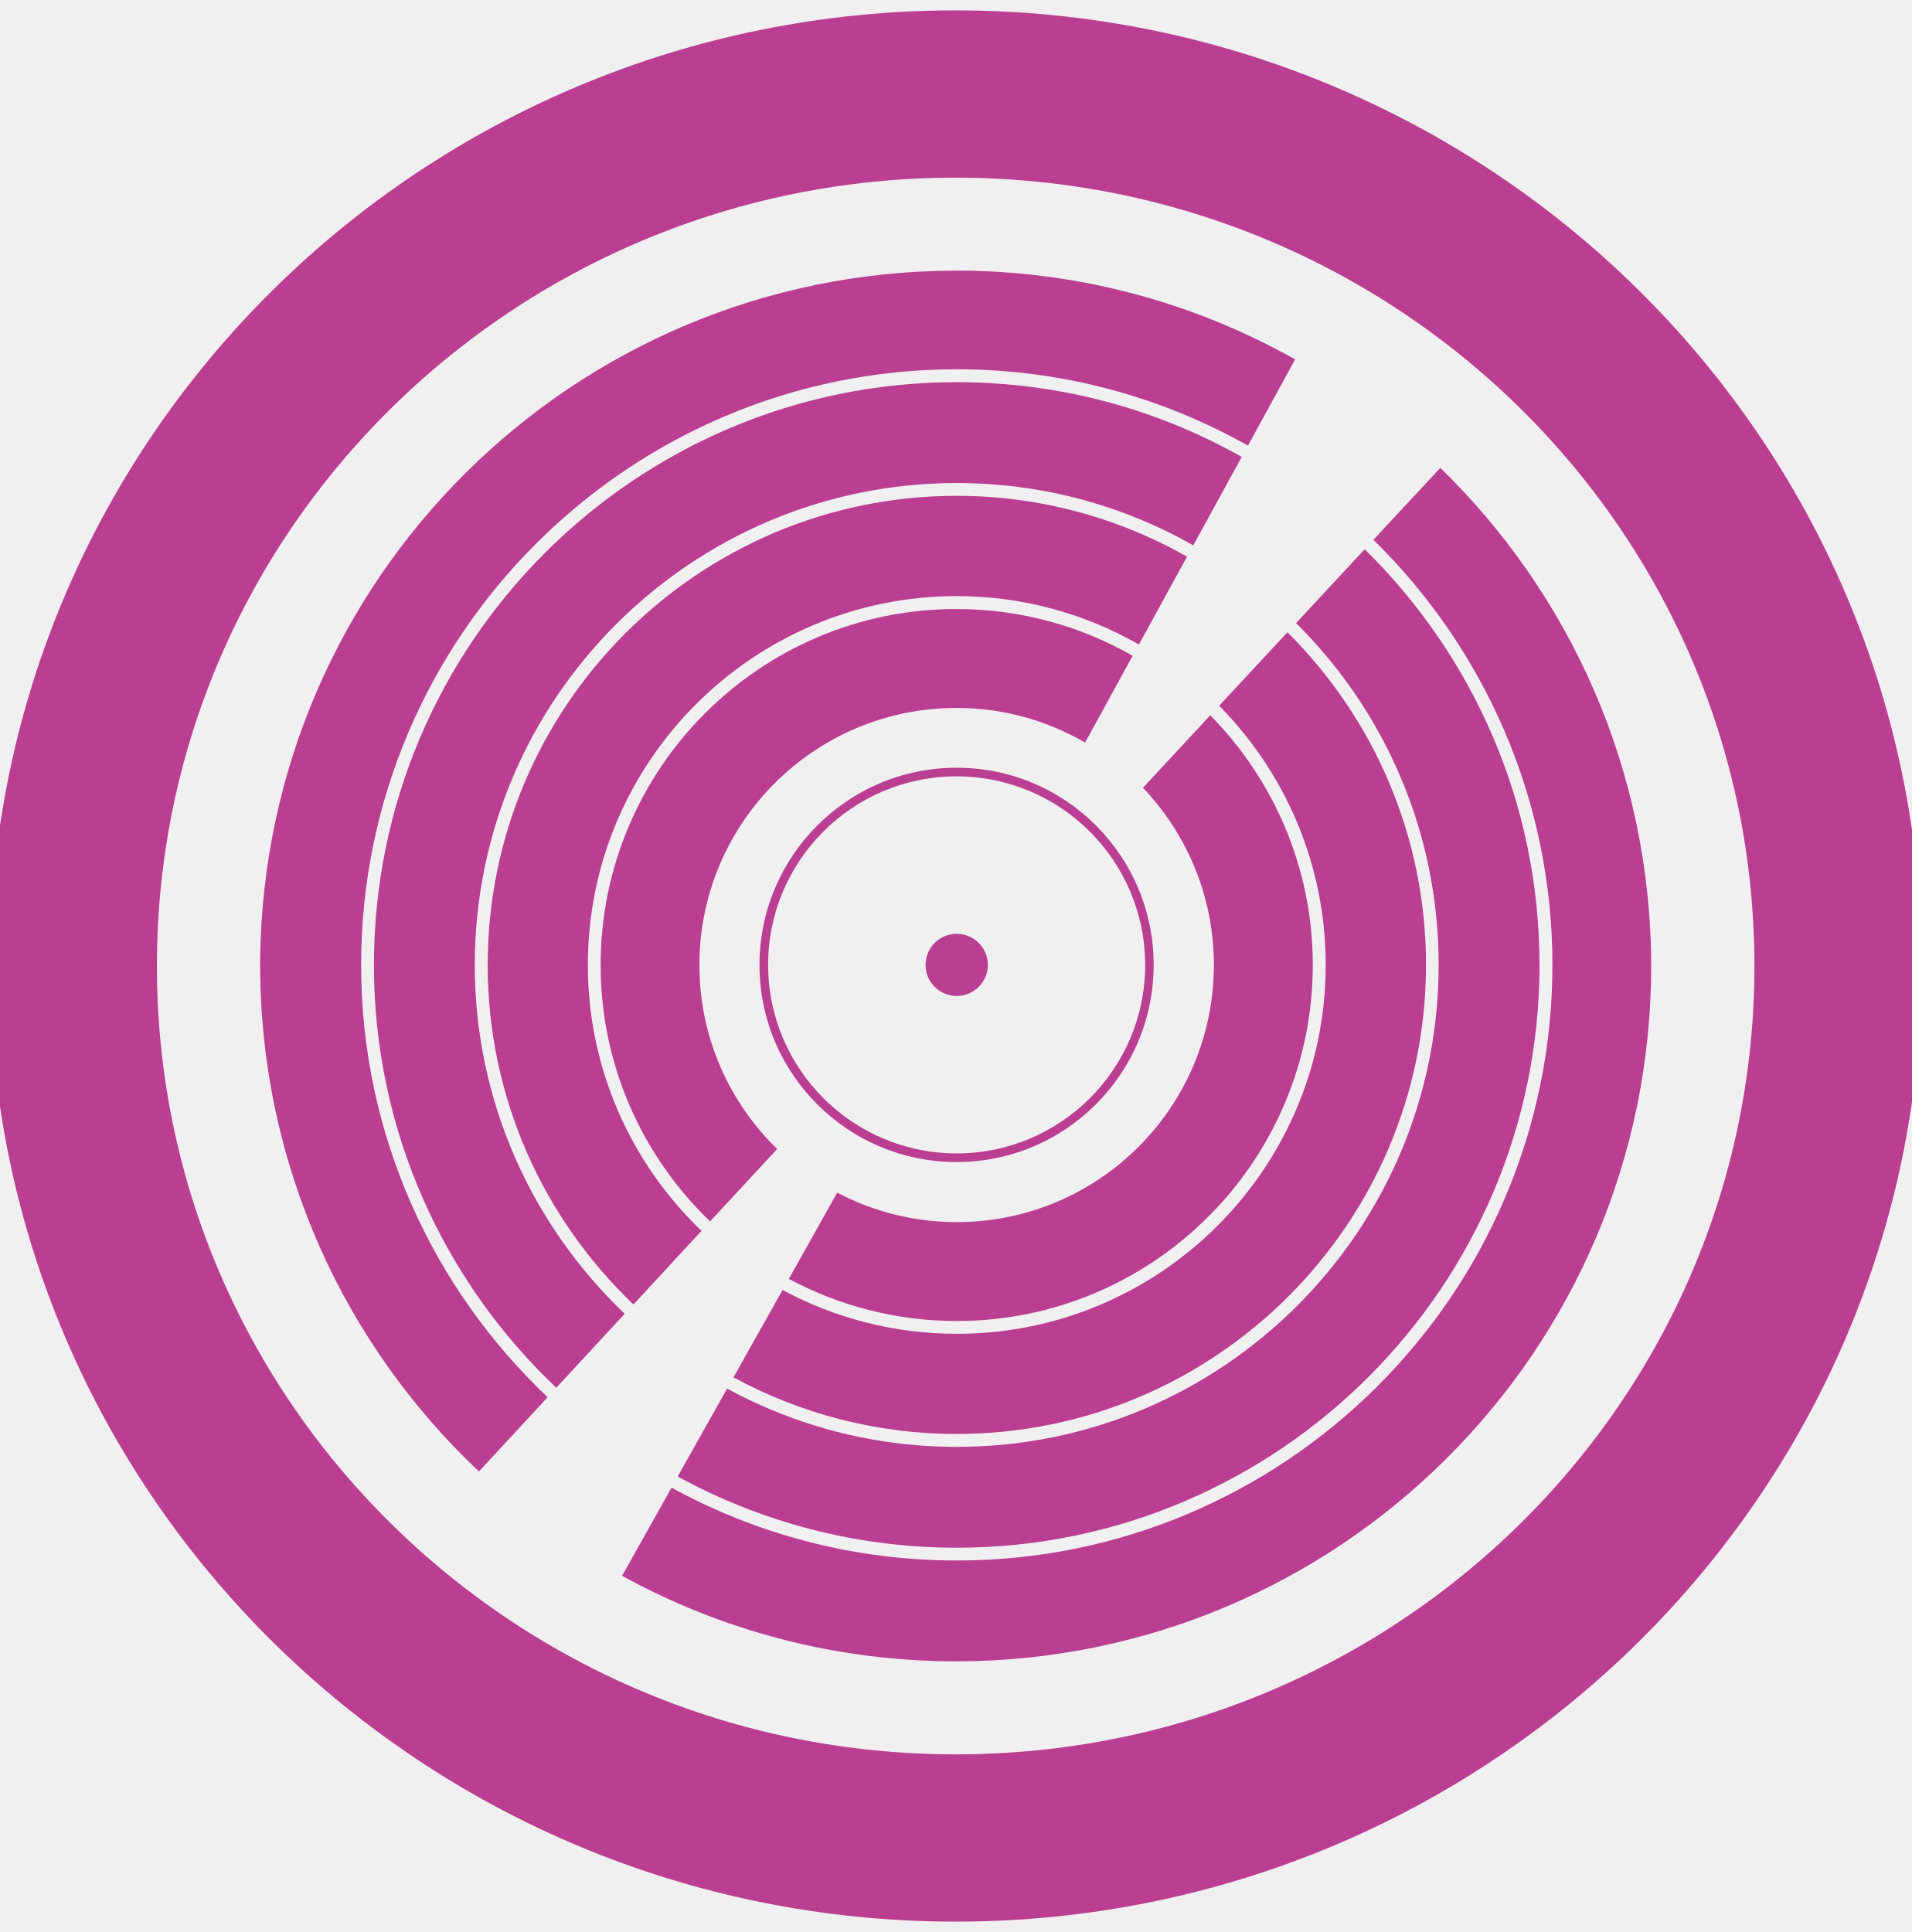
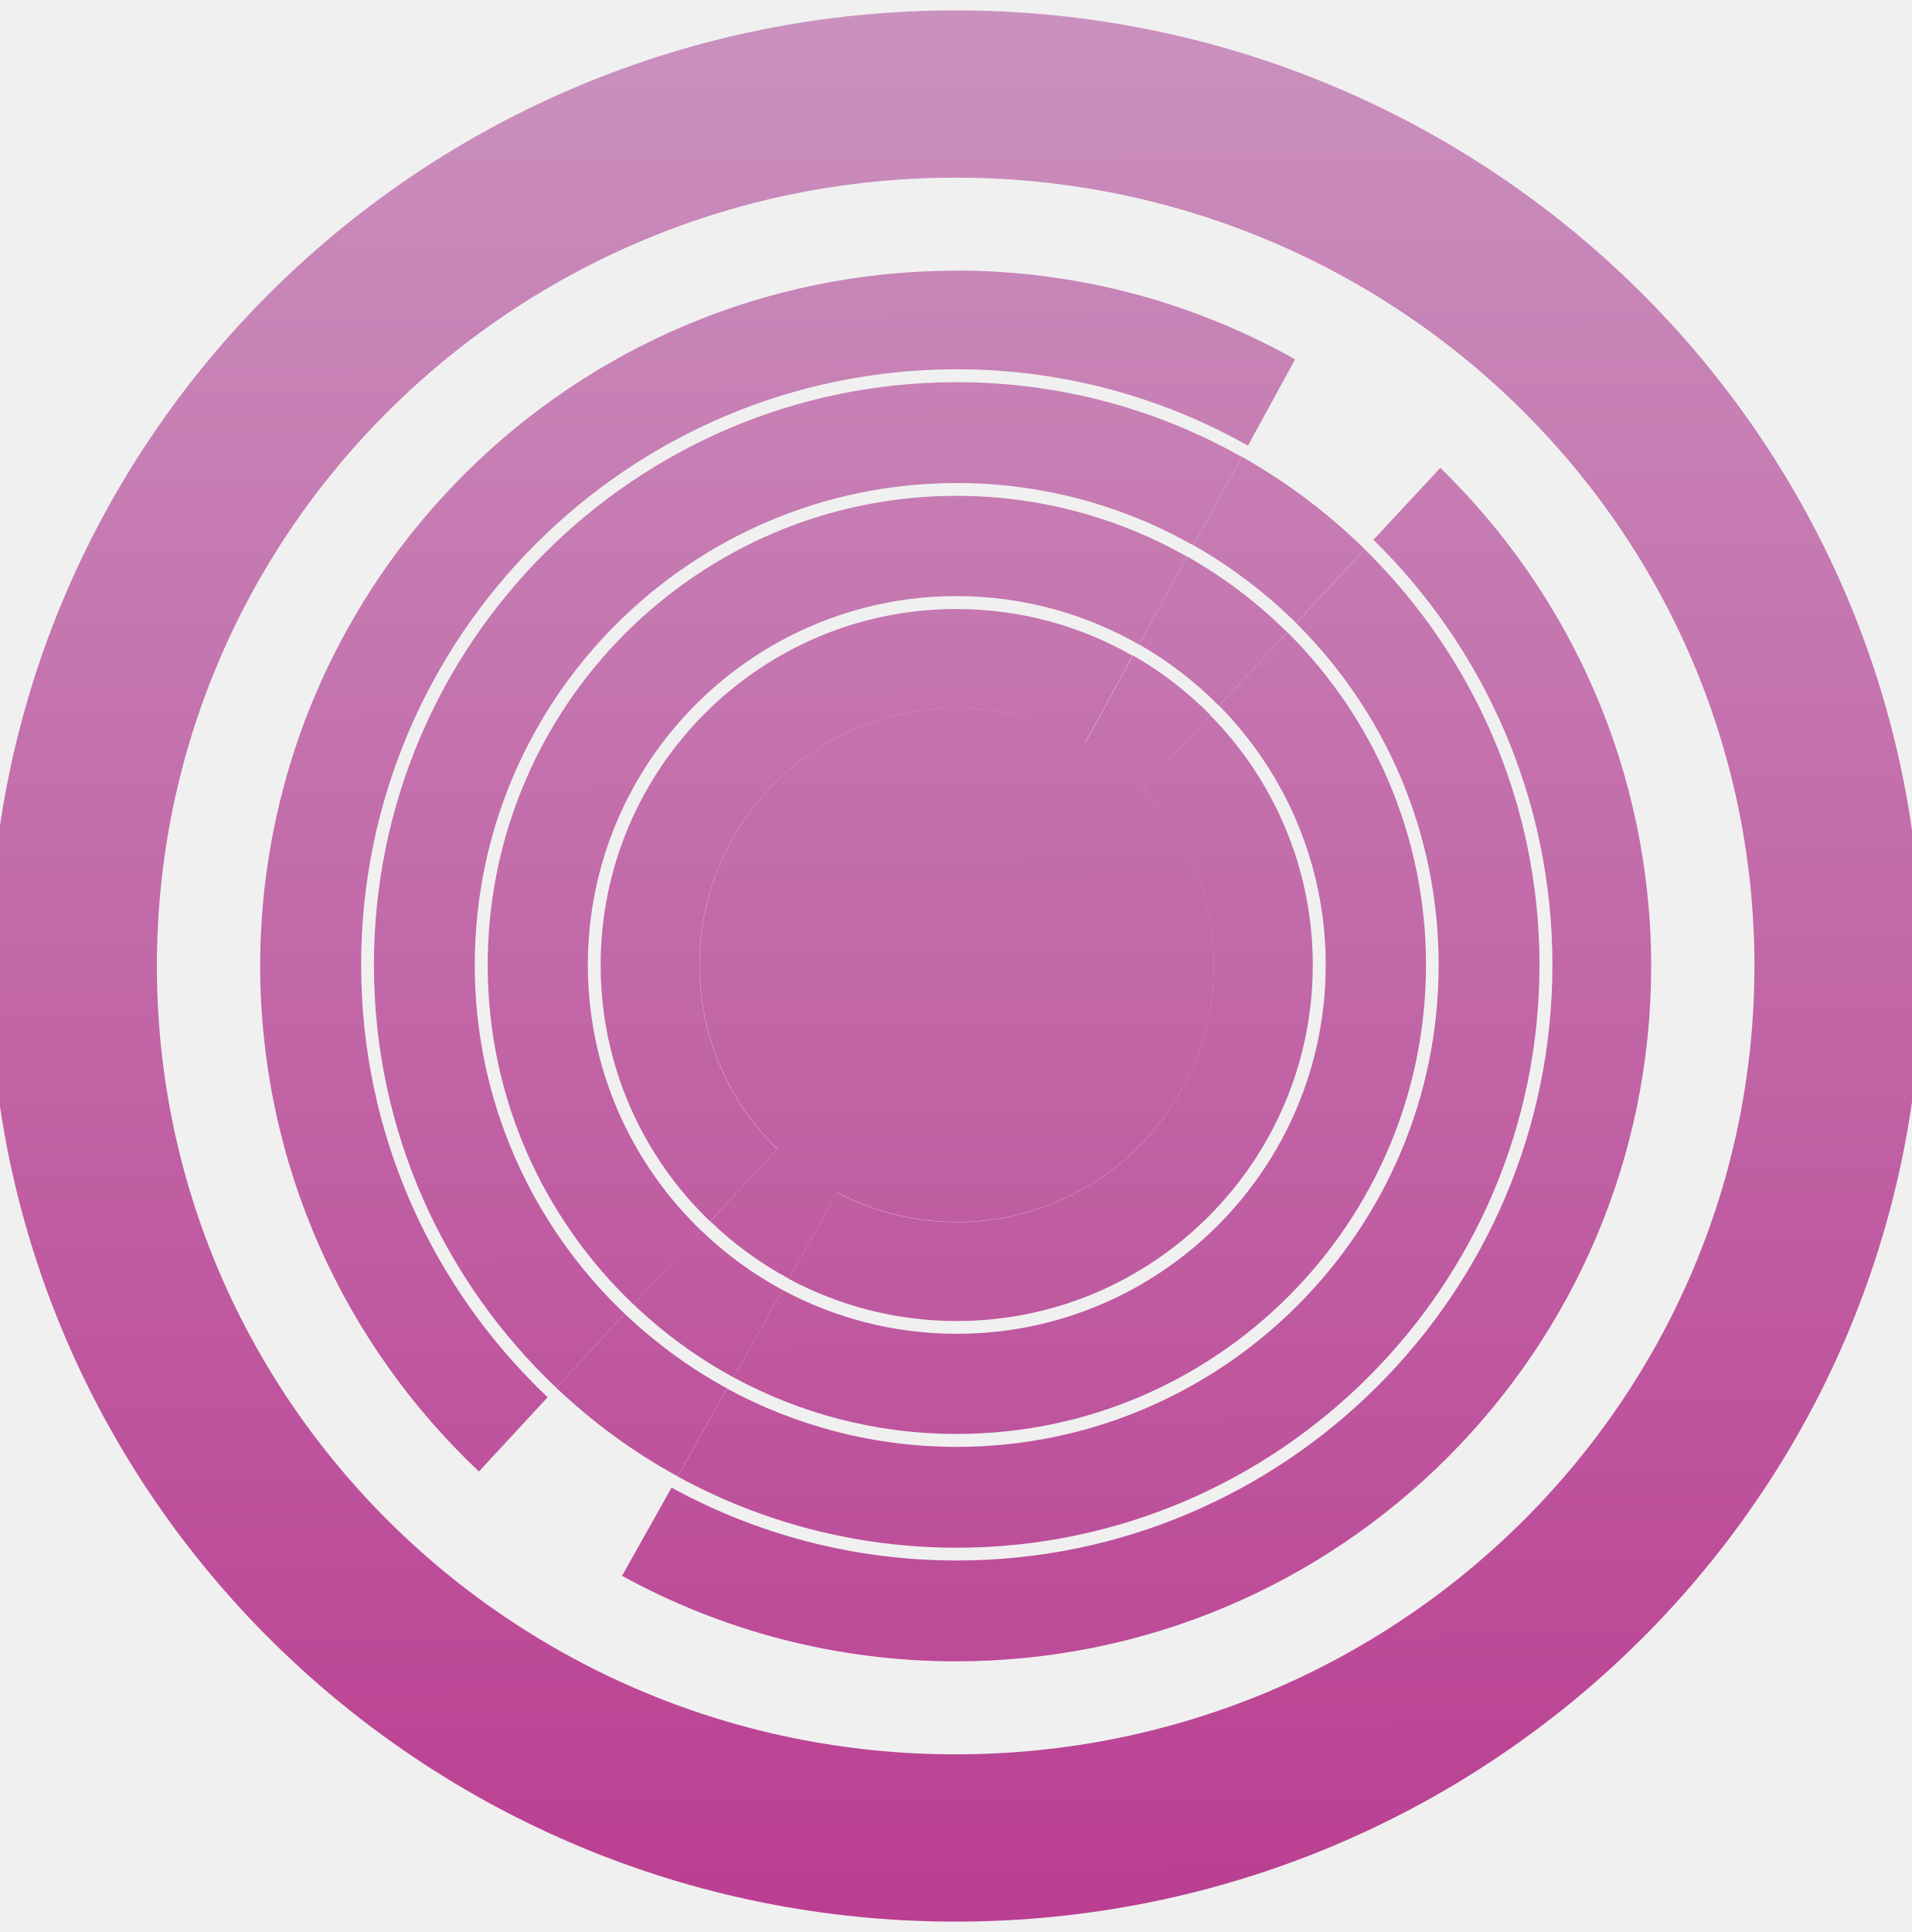
- <svg xmlns="http://www.w3.org/2000/svg" width="205.66mm" height="207.894mm" viewBox="0 0 205.66 207.894" version="1.1" id="svg8">
+ <svg xmlns="http://www.w3.org/2000/svg" xmlns:xlink="http://www.w3.org/1999/xlink" width="205.66mm" height="207.894mm" viewBox="0 0 205.66 207.894" version="1.1" id="svg8">
  <defs id="defs2">
+     <linearGradient id="linearGradient903">
+       <stop style="stop-color:#CA91BE;stop-opacity:1;" offset="0" id="stop899" />
+       <stop style="stop-color:#BA3E91;stop-opacity:1" offset="1" id="stop901" />
+     </linearGradient>
    <linearGradient gradientUnits="userSpaceOnUse" x1="30.06" y1="30.06" x2="225.94" y2="225.94" id="RSSg">
      <stop offset="0.0" stop-color="#E3702D" id="stop6" />
      <stop offset="0.107" stop-color="#EA7D31" id="stop8" />
      <stop offset="0.35" stop-color="#F69537" id="stop10" />
      <stop offset="0.5" stop-color="#FB9E3A" id="stop12" />
      <stop offset="0.702" stop-color="#EA7C31" id="stop14" />
      <stop offset="0.887" stop-color="#DE642B" id="stop16" />
      <stop offset="1.0" stop-color="#D95B29" id="stop18" />
    </linearGradient>
    <filter x="0" y="0" width="1" height="1" color-interpolation-filters="sRGB" id="filter3011">
      <feColorMatrix type="saturate" values="0" id="feColorMatrix3013" result="fbSourceGraphic" />
      <feColorMatrix result="fbSourceGraphicAlpha" in="fbSourceGraphic" values="0 0 0 -1 0 0 0 0 -1 0 0 0 0 -1 0 0 0 0 1 0" id="feColorMatrix3035" />
      <feFlood id="feFlood3037" result="result1" flood-opacity="0" flood-color="rgb(128,128,128)" in="fbSourceGraphic" />
      <feBlend id="feBlend3039" in2="fbSourceGraphic" mode="normal" result="result2" />
      <feComposite id="feComposite3041" in2="fbSourceGraphic" k2="1" operator="arithmetic" result="result3" />
      <feComposite id="feComposite3043" in2="fbSourceGraphic" operator="in" />
    </filter>
    <filter x="0" y="0" width="1" height="1" color-interpolation-filters="sRGB" id="filter3015">
      <feColorMatrix type="saturate" values="0" id="feColorMatrix3017" result="fbSourceGraphic" />
      <feColorMatrix result="fbSourceGraphicAlpha" in="fbSourceGraphic" values="0 0 0 -1 0 0 0 0 -1 0 0 0 0 -1 0 0 0 0 1 0" id="feColorMatrix3045" />
      <feFlood id="feFlood3047" result="result1" flood-opacity="0" flood-color="rgb(128,128,128)" in="fbSourceGraphic" />
      <feBlend id="feBlend3049" in2="fbSourceGraphic" mode="normal" result="result2" />
      <feComposite id="feComposite3051" in2="fbSourceGraphic" k2="1" operator="arithmetic" result="result3" />
      <feComposite id="feComposite3053" in2="fbSourceGraphic" operator="in" />
    </filter>
    <filter x="0" y="0" width="1" height="1" color-interpolation-filters="sRGB" id="filter3019">
      <feColorMatrix type="saturate" values="0" id="feColorMatrix3021" result="fbSourceGraphic" />
      <feColorMatrix result="fbSourceGraphicAlpha" in="fbSourceGraphic" values="0 0 0 -1 0 0 0 0 -1 0 0 0 0 -1 0 0 0 0 1 0" id="feColorMatrix3055" />
      <feFlood id="feFlood3057" result="result1" flood-opacity="0" flood-color="rgb(128,128,128)" in="fbSourceGraphic" />
      <feBlend id="feBlend3059" in2="fbSourceGraphic" mode="normal" result="result2" />
      <feComposite id="feComposite3061" in2="fbSourceGraphic" k2="1" operator="arithmetic" result="result3" />
      <feComposite id="feComposite3063" in2="fbSourceGraphic" operator="in" />
    </filter>
    <filter x="0" y="0" width="1" height="1" color-interpolation-filters="sRGB" id="filter3023">
      <feColorMatrix type="saturate" values="0" id="feColorMatrix3025" result="fbSourceGraphic" />
      <feColorMatrix result="fbSourceGraphicAlpha" in="fbSourceGraphic" values="0 0 0 -1 0 0 0 0 -1 0 0 0 0 -1 0 0 0 0 1 0" id="feColorMatrix3065" />
      <feFlood id="feFlood3067" result="result1" flood-opacity="0" flood-color="rgb(128,128,128)" in="fbSourceGraphic" />
      <feBlend id="feBlend3069" in2="fbSourceGraphic" mode="normal" result="result2" />
      <feComposite id="feComposite3071" in2="fbSourceGraphic" k2="1" operator="arithmetic" result="result3" />
      <feComposite id="feComposite3073" in2="fbSourceGraphic" operator="in" />
    </filter>
    <filter x="0" y="0" width="1" height="1" color-interpolation-filters="sRGB" id="filter3027">
      <feColorMatrix type="saturate" values="0" id="feColorMatrix3029" result="fbSourceGraphic" />
      <feColorMatrix result="fbSourceGraphicAlpha" in="fbSourceGraphic" values="0 0 0 -1 0 0 0 0 -1 0 0 0 0 -1 0 0 0 0 1 0" id="feColorMatrix3075" />
      <feFlood id="feFlood3077" result="result1" flood-opacity="0" flood-color="rgb(128,128,128)" in="fbSourceGraphic" />
      <feBlend id="feBlend3079" in2="fbSourceGraphic" mode="normal" result="result2" />
      <feComposite id="feComposite3081" in2="fbSourceGraphic" k2="1" operator="arithmetic" result="result3" />
      <feComposite id="feComposite3083" in2="fbSourceGraphic" operator="in" />
    </filter>
    <filter x="0" y="0" width="1" height="1" color-interpolation-filters="sRGB" id="filter3031">
      <feColorMatrix type="saturate" values="0" id="feColorMatrix3033" result="fbSourceGraphic" />
      <feColorMatrix result="fbSourceGraphicAlpha" in="fbSourceGraphic" values="0 0 0 -1 0 0 0 0 -1 0 0 0 0 -1 0 0 0 0 1 0" id="feColorMatrix3085" />
      <feFlood id="feFlood3087" result="result1" flood-opacity="0" flood-color="rgb(128,128,128)" in="fbSourceGraphic" />
      <feBlend id="feBlend3089" in2="fbSourceGraphic" mode="normal" result="result2" />
      <feComposite id="feComposite3091" in2="fbSourceGraphic" k2="1" operator="arithmetic" result="result3" />
      <feComposite id="feComposite3093" in2="fbSourceGraphic" operator="in" />
    </filter>
+     <linearGradient xlink:href="#linearGradient903" id="linearGradient905" x1="-0.645" y1="103.711" x2="-207.249" y2="104.592" gradientUnits="userSpaceOnUse" />
+     <linearGradient xlink:href="#linearGradient903" id="linearGradient913" x1="506.499" y1="-194.103" x2="511.859" y2="1206.775" gradientUnits="userSpaceOnUse" />
  </defs>
  <style type="text/css" id="style3111">
- 	.st0{fill:#BA3E91;}
+ 	.st0{fill:#CA91BE;}
</style>
  <style type="text/css" id="style2">
	.st0{fill:none;}
	.st1{fill:#F4481E;}
	.st2{fill:url(#SVGID_1_);}
	.st3{opacity:0.1;fill:#FFFFFF;enable-background:new    ;}
	.st4{fill:#FFD119;}
	.st5{fill:#FF8C00;}
	.st6{fill:url(#SVGID_2_);}
	.st7{fill:#FAFAFA;}
	.st8{opacity:0.3;fill:#FFFFFF;enable-background:new    ;}
</style>
  <g transform="matrix(0.2645833,0,0,0.2645833,229.5367,39.40062)" id="g5135" />
  <g transform="matrix(0.2645833,0,0,0.2645833,229.5367,39.40062)" id="g5137" />
  <g transform="matrix(0.2645833,0,0,0.2645833,229.5367,39.40062)" id="g5139" />
  <g transform="matrix(0.2645833,0,0,0.2645833,229.5367,39.40062)" id="g5141" />
  <g transform="matrix(0.2645833,0,0,0.2645833,229.5367,39.40062)" id="g5143" />
  <g transform="matrix(0.2645833,0,0,0.2645833,229.5367,39.40062)" id="g5145" />
  <g transform="matrix(0.2645833,0,0,0.2645833,229.5367,39.40062)" id="g5147" />
  <g transform="matrix(0.2645833,0,0,0.2645833,229.5367,39.40062)" id="g5149" />
  <g transform="matrix(0.2645833,0,0,0.2645833,229.5367,39.40062)" id="g5151" />
  <g transform="matrix(0.2645833,0,0,0.2645833,229.5367,39.40062)" id="g5153" />
  <g transform="matrix(0.2645833,0,0,0.2645833,229.5367,39.40062)" id="g5155" />
  <g transform="matrix(0.2645833,0,0,0.2645833,229.5367,39.40062)" id="g5157" />
  <g transform="matrix(0.2645833,0,0,0.2645833,229.5367,39.40062)" id="g5159" />
  <g transform="matrix(0.2645833,0,0,0.2645833,229.5367,39.40062)" id="g5161" />
  <g transform="matrix(0.2645833,0,0,0.2645833,229.5367,39.40062)" id="g5163" />
-   <ellipse transform="rotate(-90)" ry="94.947" rx="93.83" cy="102.83" cx="-103.947" id="path815" style="opacity:1;fill:none;fill-opacity:1;stroke:#BA3E91;stroke-width:18;stroke-linecap:round;stroke-linejoin:miter;stroke-miterlimit:4;stroke-dasharray:none;stroke-opacity:1" />
-   <g transform="matrix(0.1496604,0,0,0.1496604,27.94744,29.04949)" id="g5511">
-     <path style="fill:#BA3E91" d="m 359.3,499.7 c 0,-78.3 63.5,-141.8 141.7,-141.8 v 0 c 78.3,0 141.7,63.4 141.7,141.8 v 0 c 0,78.3 -63.5,141.7 -141.7,141.7 v 0 C 422.8,641.4 359.3,578 359.3,499.7 Z m 6.2,0 c 0.2,74.9 60.7,135.4 135.5,135.5 v 0 c 74.8,0 135.6,-60.7 135.6,-135.5 v 0 C 636.5,424.8 575.9,364.2 501,364.1 v 0 c -74.8,0 -135.5,60.7 -135.5,135.6 z" id="path5456" />
-     <path style="fill:#BA3E91" d="m 523.5,499.7 c 0,12.3 -10.1,22.3 -22.4,22.3 -12.3,0 -22.4,-10 -22.4,-22.3 0,-12.4 10,-22.4 22.4,-22.4 12.3,0 22.4,10 22.4,22.4 z" id="path5458" />
-     <g id="g5486">
-       <path style="fill:none" d="m 501.1,314.8 c -102.2,0 -184.9,82.8 -184.9,184.9 0,52.2 21.7,99.2 56.5,132.8 -0.2,-0.2 -0.4,-0.4 -0.6,-0.6 L 323.9,684 c 16.8,16.2 35.8,30.1 56.6,41.3 l 34.8,-62 v 0 c 25.7,13.5 54.9,21.2 85.9,21.2 102.1,0 184.9,-82.8 184.9,-184.9 0,-49.4 -19.5,-94.2 -51,-127.3 l 48.5,-52.2 c -16.5,-16.7 -35.2,-31.2 -55.7,-42.9 l -34.2,62.4 c -27.4,-15.7 -58.9,-24.8 -92.6,-24.8 z" id="path5460" />
-       <path style="fill:none" d="m 262.4,750.5 -49.2,53.2 c 26.2,24.8 55.4,46.3 87.3,63.7 L 336,804.2 c -26.8,-14.6 -51.5,-32.8 -73.6,-53.7 z" id="path5462" />
-       <path style="fill:none" d="m 745.1,253.8 49.3,-53.1 c -26.3,-25.8 -56,-48.2 -88.3,-66.4 l -34.8,63.6 c 27,15.4 51.8,34.2 73.8,55.9 z" id="path5464" />
-       <path style="fill:none" d="m 689.7,313.4 49.1,-52.8 C 717.4,239.3 693.2,221 666.8,206 l -34.6,63.2 c 21.1,12.1 40.5,27 57.5,44.2 z" id="path5466" />
-       <path style="fill:none" d="m 317.6,690.8 -48.9,52.9 c 21.5,20.5 45.6,38.2 71.9,52.5 l 35.3,-62.8 c -21.4,-11.5 -41,-25.9 -58.3,-42.6 z" id="path5468" />
-       <path style="fill:#BA3E91" d="m 245.1,499.7 c 0,72.4 30.2,137.8 78.7,184.4 L 372,632 c 0.2,0.2 0.4,0.4 0.6,0.6 -34.8,-33.6 -56.5,-80.7 -56.5,-132.8 0,-102.1 82.7,-184.9 184.9,-184.9 33.7,0 65.2,9.1 92.4,24.9 l 34.2,-62.4 C 590.2,256 547,243.8 501,243.8 360,243.6 245.1,358.5 245.1,499.7 Z" id="path5470" />
-       <path style="fill:#BA3E91" d="m 686,499.7 c 0,102.1 -82.8,184.9 -184.9,184.9 -31,0 -60.2,-7.7 -85.9,-21.2 v 0 l -34.8,62 c 36,19.3 77.1,30.3 120.7,30.3 141.2,0 256,-114.8 256,-256 0,-69.9 -28.2,-133.3 -73.7,-179.5 L 635,372.3 c 31.5,33.2 51,78 51,127.4 z" id="path5472" />
-       <path style="fill:#BA3E91" d="m 163.9,499.7 c 0,95.9 40.3,182.6 104.8,244.1 l 48.9,-52.9 c -50.3,-48.3 -81.7,-116.1 -81.7,-191.2 0,-146.3 119,-265.2 265.2,-265.2 47.6,0 92.3,12.7 131,34.8 l 34.6,-63.2 c -49,-27.7 -105.5,-43.7 -165.6,-43.7 -185.9,0 -337.2,151.3 -337.2,337.3 z" id="path5474" />
-       <path style="fill:#BA3E91" d="m 766.4,499.7 c 0,146.3 -119,265.2 -265.2,265.2 -45.3,0 -87.9,-11.4 -125.3,-31.5 l -35.3,62.8 c 47.8,26 102.5,40.7 160.6,40.7 186,0 337.3,-151.3 337.3,-337.3 0,-93.3 -38.1,-177.9 -99.6,-239.1 l -49.1,52.8 c 47.3,48 76.6,113.8 76.6,186.4 z" id="path5476" />
-       <path style="fill:#BA3E91" d="m 847.6,499.7 c 0,191.1 -155.4,346.5 -346.5,346.5 -59.7,0 -116,-15.2 -165.1,-41.9 l -35.5,63.2 c 59.6,32.6 128,51.2 200.6,51.2 231,0 419,-188 419,-419 0,-117 -48.2,-222.8 -125.7,-298.9 l -49.3,53.1 c 63.3,62.8 102.5,149.7 102.5,245.8 z" id="path5478" />
-       <path style="fill:#BA3E91" d="m 82.1,499.7 c 0,119.6 50.5,227.6 131.1,304 l 49.2,-53.2 C 196.1,687.3 154.6,598.3 154.6,499.7 154.6,308.6 310,153.2 501.1,153.2 c 61.8,0 119.8,16.3 170.1,44.8 L 706,134.4 C 645.4,100.2 575.5,80.7 501.1,80.7 c -231,-0.1 -419,187.9 -419,419 z" id="path5480" />
-       <path style="fill:#BA3E91" d="M 848.8,142.3 800.7,194 c 79.3,77.8 128.7,186 128.7,305.7 0,236.1 -192.1,428.2 -428.2,428.2 -74.3,0 -144.2,-19 -205.1,-52.4 l -35.6,63.4 c 71.2,39.1 152.9,61.4 239.8,61.5 276.1,0 500.1,-223.9 500.1,-500 -0.2,-140.5 -58.3,-267.3 -151.6,-358.1 z" id="path5482" />
-       <path style="fill:#BA3E91" d="M 72.9,499.7 C 72.9,263.5 265,71.4 501.1,71.4 c 76,0 147.4,20 209.4,54.9 l 33.9,-62 C 674.4,24.9 594,1.9 508.3,0.5 h -8.1 C 225.7,1 3.3,221.7 0.3,495.7 v 0 4.8 C 0.6,643.8 61,772.8 157.6,863.9 L 207,810.5 C 124.5,732.4 72.9,621.9 72.9,499.7 Z" id="path5484" />
+   <ellipse transform="rotate(-90)" ry="94.947" rx="93.83" cy="102.83" cx="-103.947" id="path815" style="opacity:1;fill:none;fill-opacity:1;stroke:url(#linearGradient905);stroke-width:18;stroke-linecap:round;stroke-linejoin:miter;stroke-miterlimit:4;stroke-dasharray:none;stroke-opacity:1" />
+   <g transform="matrix(0.1496604,0,0,0.1496604,27.94744,29.04949)" id="g5511" style="fill-opacity:1;fill:url(#linearGradient913)">
+     <path style="fill:url(#linearGradient913);fill-opacity:1.0" d="m 359.3,499.7 c 0,-78.3 63.5,-141.8 141.7,-141.8 v 0 c 78.3,0 141.7,63.4 141.7,141.8 v 0 c 0,78.3 -63.5,141.7 -141.7,141.7 v 0 C 422.8,641.4 359.3,578 359.3,499.7 Z m 6.2,0 c 0.2,74.9 60.7,135.4 135.5,135.5 v 0 c 74.8,0 135.6,-60.7 135.6,-135.5 v 0 C 636.5,424.8 575.9,364.2 501,364.1 v 0 c -74.8,0 -135.5,60.7 -135.5,135.6 z" id="path5456" />
+     <path style="fill:url(#linearGradient913);fill-opacity:1.0" d="m 523.5,499.7 c 0,12.3 -10.1,22.3 -22.4,22.3 -12.3,0 -22.4,-10 -22.4,-22.3 0,-12.4 10,-22.4 22.4,-22.4 12.3,0 22.4,10 22.4,22.4 z" id="path5458" />
+     <g id="g5486" style="fill-opacity:1.0;fill:url(#linearGradient913)">
+       <path style="fill:url(#linearGradient913);fill-opacity:1.0" d="m 501.1,314.8 c -102.2,0 -184.9,82.8 -184.9,184.9 0,52.2 21.7,99.2 56.5,132.8 -0.2,-0.2 -0.4,-0.4 -0.6,-0.6 L 323.9,684 c 16.8,16.2 35.8,30.1 56.6,41.3 l 34.8,-62 v 0 c 25.7,13.5 54.9,21.2 85.9,21.2 102.1,0 184.9,-82.8 184.9,-184.9 0,-49.4 -19.5,-94.2 -51,-127.3 l 48.5,-52.2 c -16.5,-16.7 -35.2,-31.2 -55.7,-42.9 l -34.2,62.4 c -27.4,-15.7 -58.9,-24.8 -92.6,-24.8 z" id="path5460" />
+       <path style="fill:url(#linearGradient913);fill-opacity:1.0" d="m 262.4,750.5 -49.2,53.2 c 26.2,24.8 55.4,46.3 87.3,63.7 L 336,804.2 c -26.8,-14.6 -51.5,-32.8 -73.6,-53.7 z" id="path5462" />
+       <path style="fill:url(#linearGradient913);fill-opacity:1.0" d="m 745.1,253.8 49.3,-53.1 c -26.3,-25.8 -56,-48.2 -88.3,-66.4 l -34.8,63.6 c 27,15.4 51.8,34.2 73.8,55.9 z" id="path5464" />
+       <path style="fill:url(#linearGradient913);fill-opacity:1.0" d="m 689.7,313.4 49.1,-52.8 C 717.4,239.3 693.2,221 666.8,206 l -34.6,63.2 c 21.1,12.1 40.5,27 57.5,44.2 z" id="path5466" />
+       <path style="fill:url(#linearGradient913);fill-opacity:1.0" d="m 317.6,690.8 -48.9,52.9 c 21.5,20.5 45.6,38.2 71.9,52.5 l 35.3,-62.8 c -21.4,-11.5 -41,-25.9 -58.3,-42.6 z" id="path5468" />
+       <path style="fill:url(#linearGradient913);fill-opacity:1.0" d="m 245.1,499.7 c 0,72.4 30.2,137.8 78.7,184.4 L 372,632 c 0.2,0.2 0.4,0.4 0.6,0.6 -34.8,-33.6 -56.5,-80.7 -56.5,-132.8 0,-102.1 82.7,-184.9 184.9,-184.9 33.7,0 65.2,9.1 92.4,24.9 l 34.2,-62.4 C 590.2,256 547,243.8 501,243.8 360,243.6 245.1,358.5 245.1,499.7 Z" id="path5470" />
+       <path style="fill:url(#linearGradient913);fill-opacity:1.0" d="m 686,499.7 c 0,102.1 -82.8,184.9 -184.9,184.9 -31,0 -60.2,-7.7 -85.9,-21.2 v 0 l -34.8,62 c 36,19.3 77.1,30.3 120.7,30.3 141.2,0 256,-114.8 256,-256 0,-69.9 -28.2,-133.3 -73.7,-179.5 L 635,372.3 c 31.5,33.2 51,78 51,127.4 z" id="path5472" />
+       <path style="fill:url(#linearGradient913);fill-opacity:1.0" d="m 163.9,499.7 c 0,95.9 40.3,182.6 104.8,244.1 l 48.9,-52.9 c -50.3,-48.3 -81.7,-116.1 -81.7,-191.2 0,-146.3 119,-265.2 265.2,-265.2 47.6,0 92.3,12.7 131,34.8 l 34.6,-63.2 c -49,-27.7 -105.5,-43.7 -165.6,-43.7 -185.9,0 -337.2,151.3 -337.2,337.3 z" id="path5474" />
+       <path style="fill:url(#linearGradient913);fill-opacity:1.0" d="m 766.4,499.7 c 0,146.3 -119,265.2 -265.2,265.2 -45.3,0 -87.9,-11.4 -125.3,-31.5 l -35.3,62.8 c 47.8,26 102.5,40.7 160.6,40.7 186,0 337.3,-151.3 337.3,-337.3 0,-93.3 -38.1,-177.9 -99.6,-239.1 l -49.1,52.8 c 47.3,48 76.6,113.8 76.6,186.4 z" id="path5476" />
+       <path style="fill:url(#linearGradient913);fill-opacity:1.0" d="m 847.6,499.7 c 0,191.1 -155.4,346.5 -346.5,346.5 -59.7,0 -116,-15.2 -165.1,-41.9 l -35.5,63.2 c 59.6,32.6 128,51.2 200.6,51.2 231,0 419,-188 419,-419 0,-117 -48.2,-222.8 -125.7,-298.9 l -49.3,53.1 c 63.3,62.8 102.5,149.7 102.5,245.8 z" id="path5478" />
+       <path style="fill:url(#linearGradient913);fill-opacity:1.0" d="m 82.1,499.7 c 0,119.6 50.5,227.6 131.1,304 l 49.2,-53.2 C 196.1,687.3 154.6,598.3 154.6,499.7 154.6,308.6 310,153.2 501.1,153.2 c 61.8,0 119.8,16.3 170.1,44.8 L 706,134.4 C 645.4,100.2 575.5,80.7 501.1,80.7 c -231,-0.1 -419,187.9 -419,419 z" id="path5480" />
+       <path style="fill:url(#linearGradient913);fill-opacity:1.0" d="M 848.8,142.3 800.7,194 c 79.3,77.8 128.7,186 128.7,305.7 0,236.1 -192.1,428.2 -428.2,428.2 -74.3,0 -144.2,-19 -205.1,-52.4 l -35.6,63.4 c 71.2,39.1 152.9,61.4 239.8,61.5 276.1,0 500.1,-223.9 500.1,-500 -0.2,-140.5 -58.3,-267.3 -151.6,-358.1 z" id="path5482" />
+       <path style="fill:url(#linearGradient913);fill-opacity:1.0" d="M 72.9,499.7 C 72.9,263.5 265,71.4 501.1,71.4 c 76,0 147.4,20 209.4,54.9 l 33.9,-62 C 674.4,24.9 594,1.9 508.3,0.5 h -8.1 C 225.7,1 3.3,221.7 0.3,495.7 v 0 4.8 C 0.6,643.8 61,772.8 157.6,863.9 L 207,810.5 C 124.5,732.4 72.9,621.9 72.9,499.7 Z" id="path5484" />
    </g>
  </g>
-   <style id="stylebodge1" type="text/css">[id^="polygon"]{fill:#BA3E91;fill-opacity:1}</style>
-   <style id="stylebodge2" type="text/css">[id^="path"]{fill:#BA3E91;fill-opacity:1}</style>
+   <style id="stylebodge1" type="text/css">[id^="polygon"]{fill:#CA91BE;fill-opacity:1}</style>
+   <style id="stylebodge2" type="text/css">[id^="path"]{fill:#CA91BE;fill-opacity:1}</style>
</svg>
